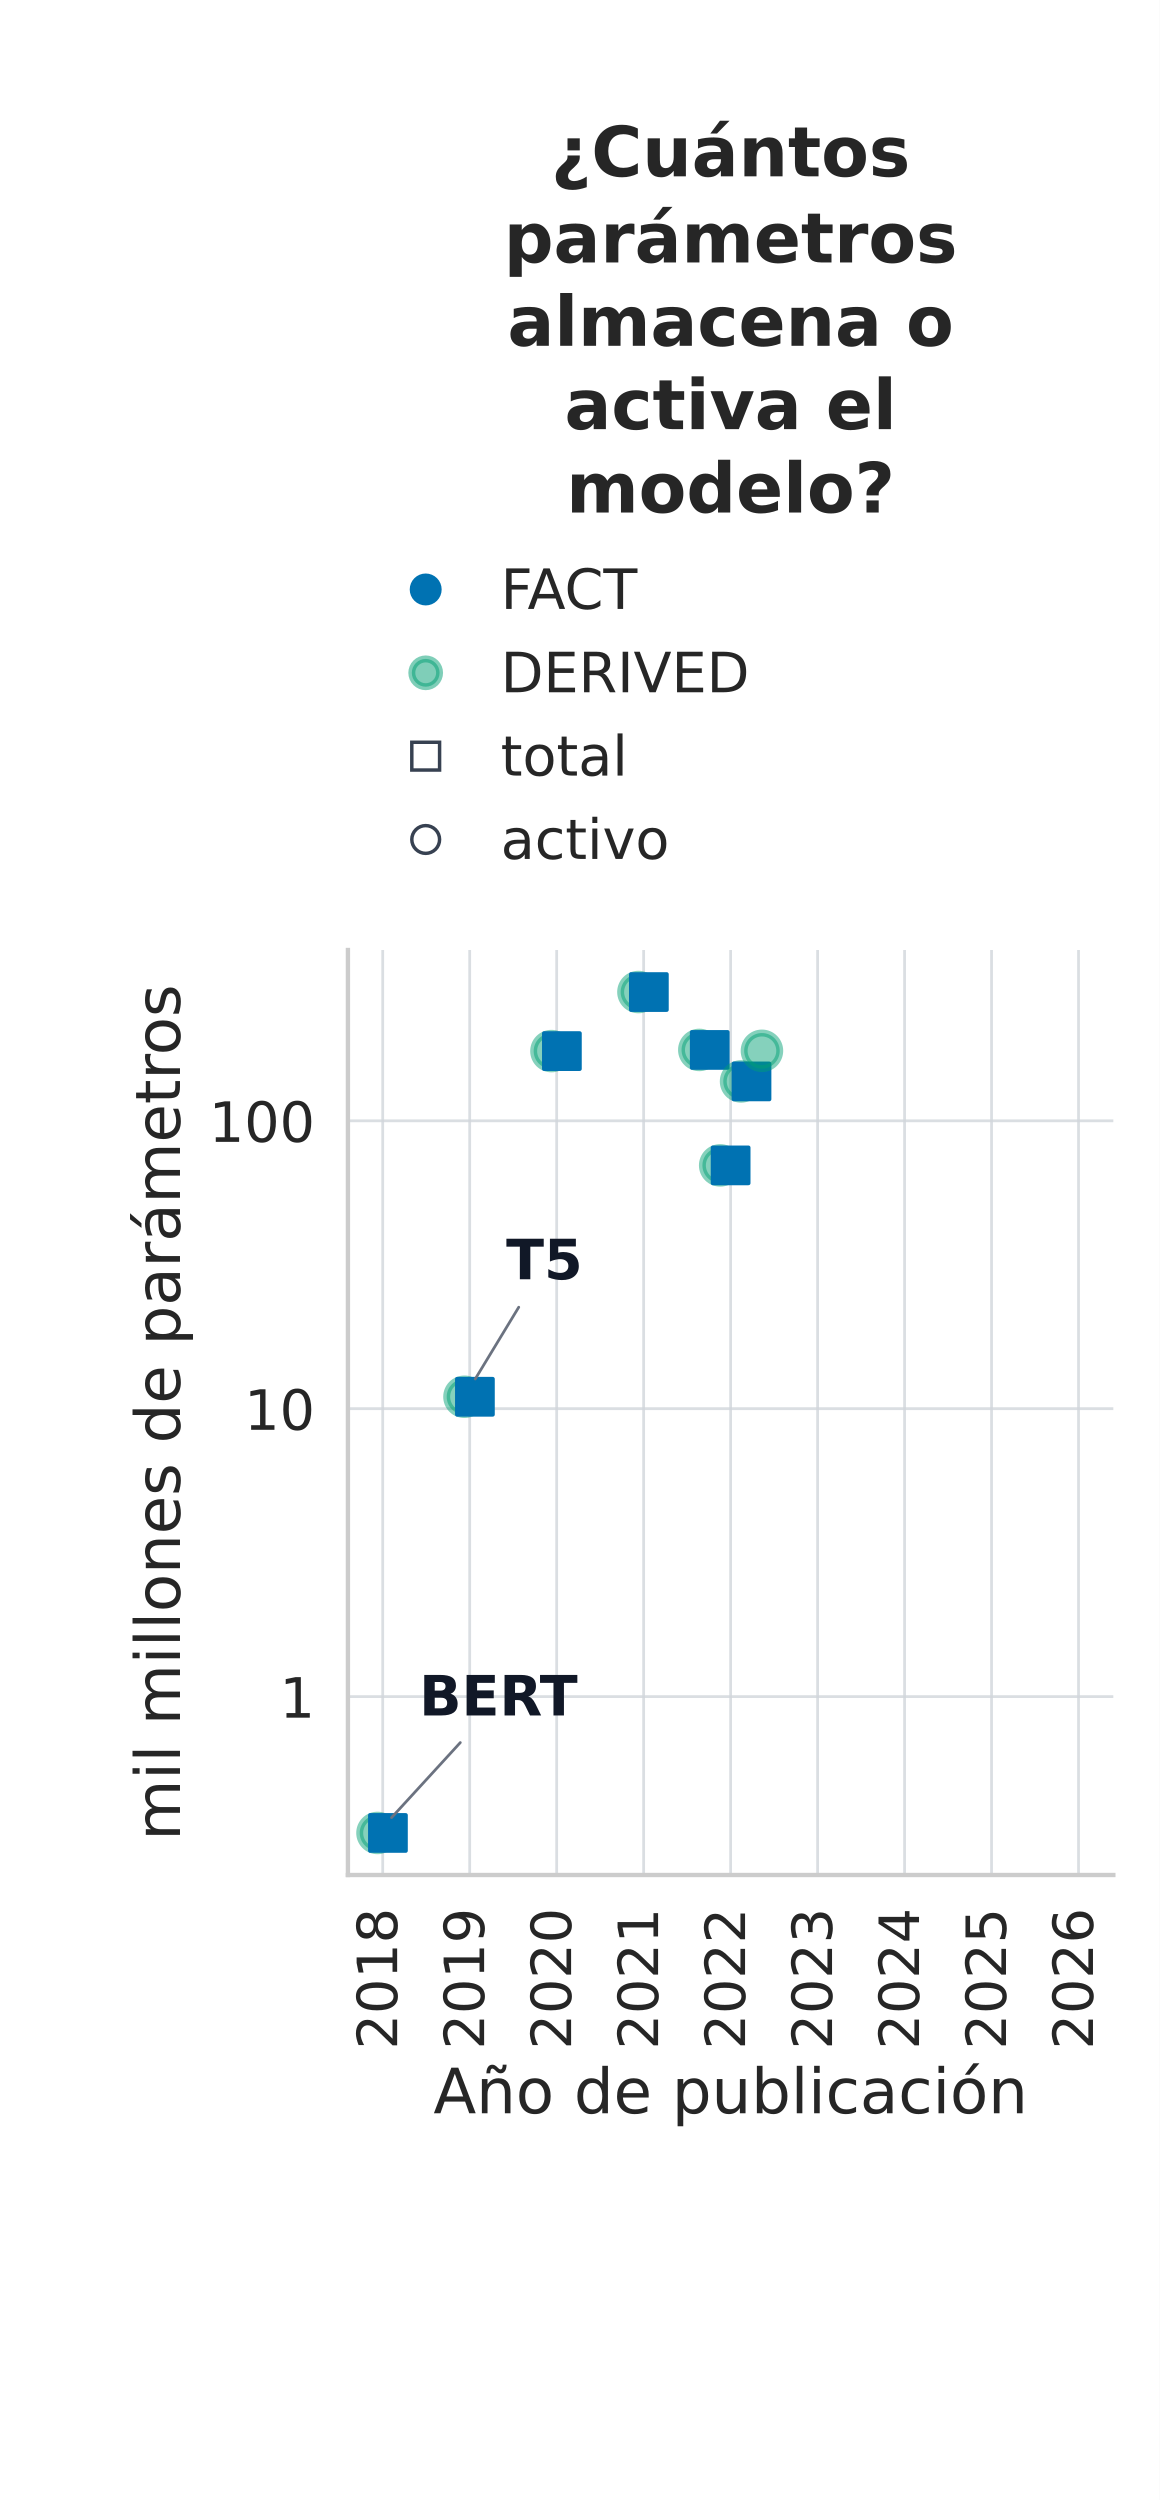
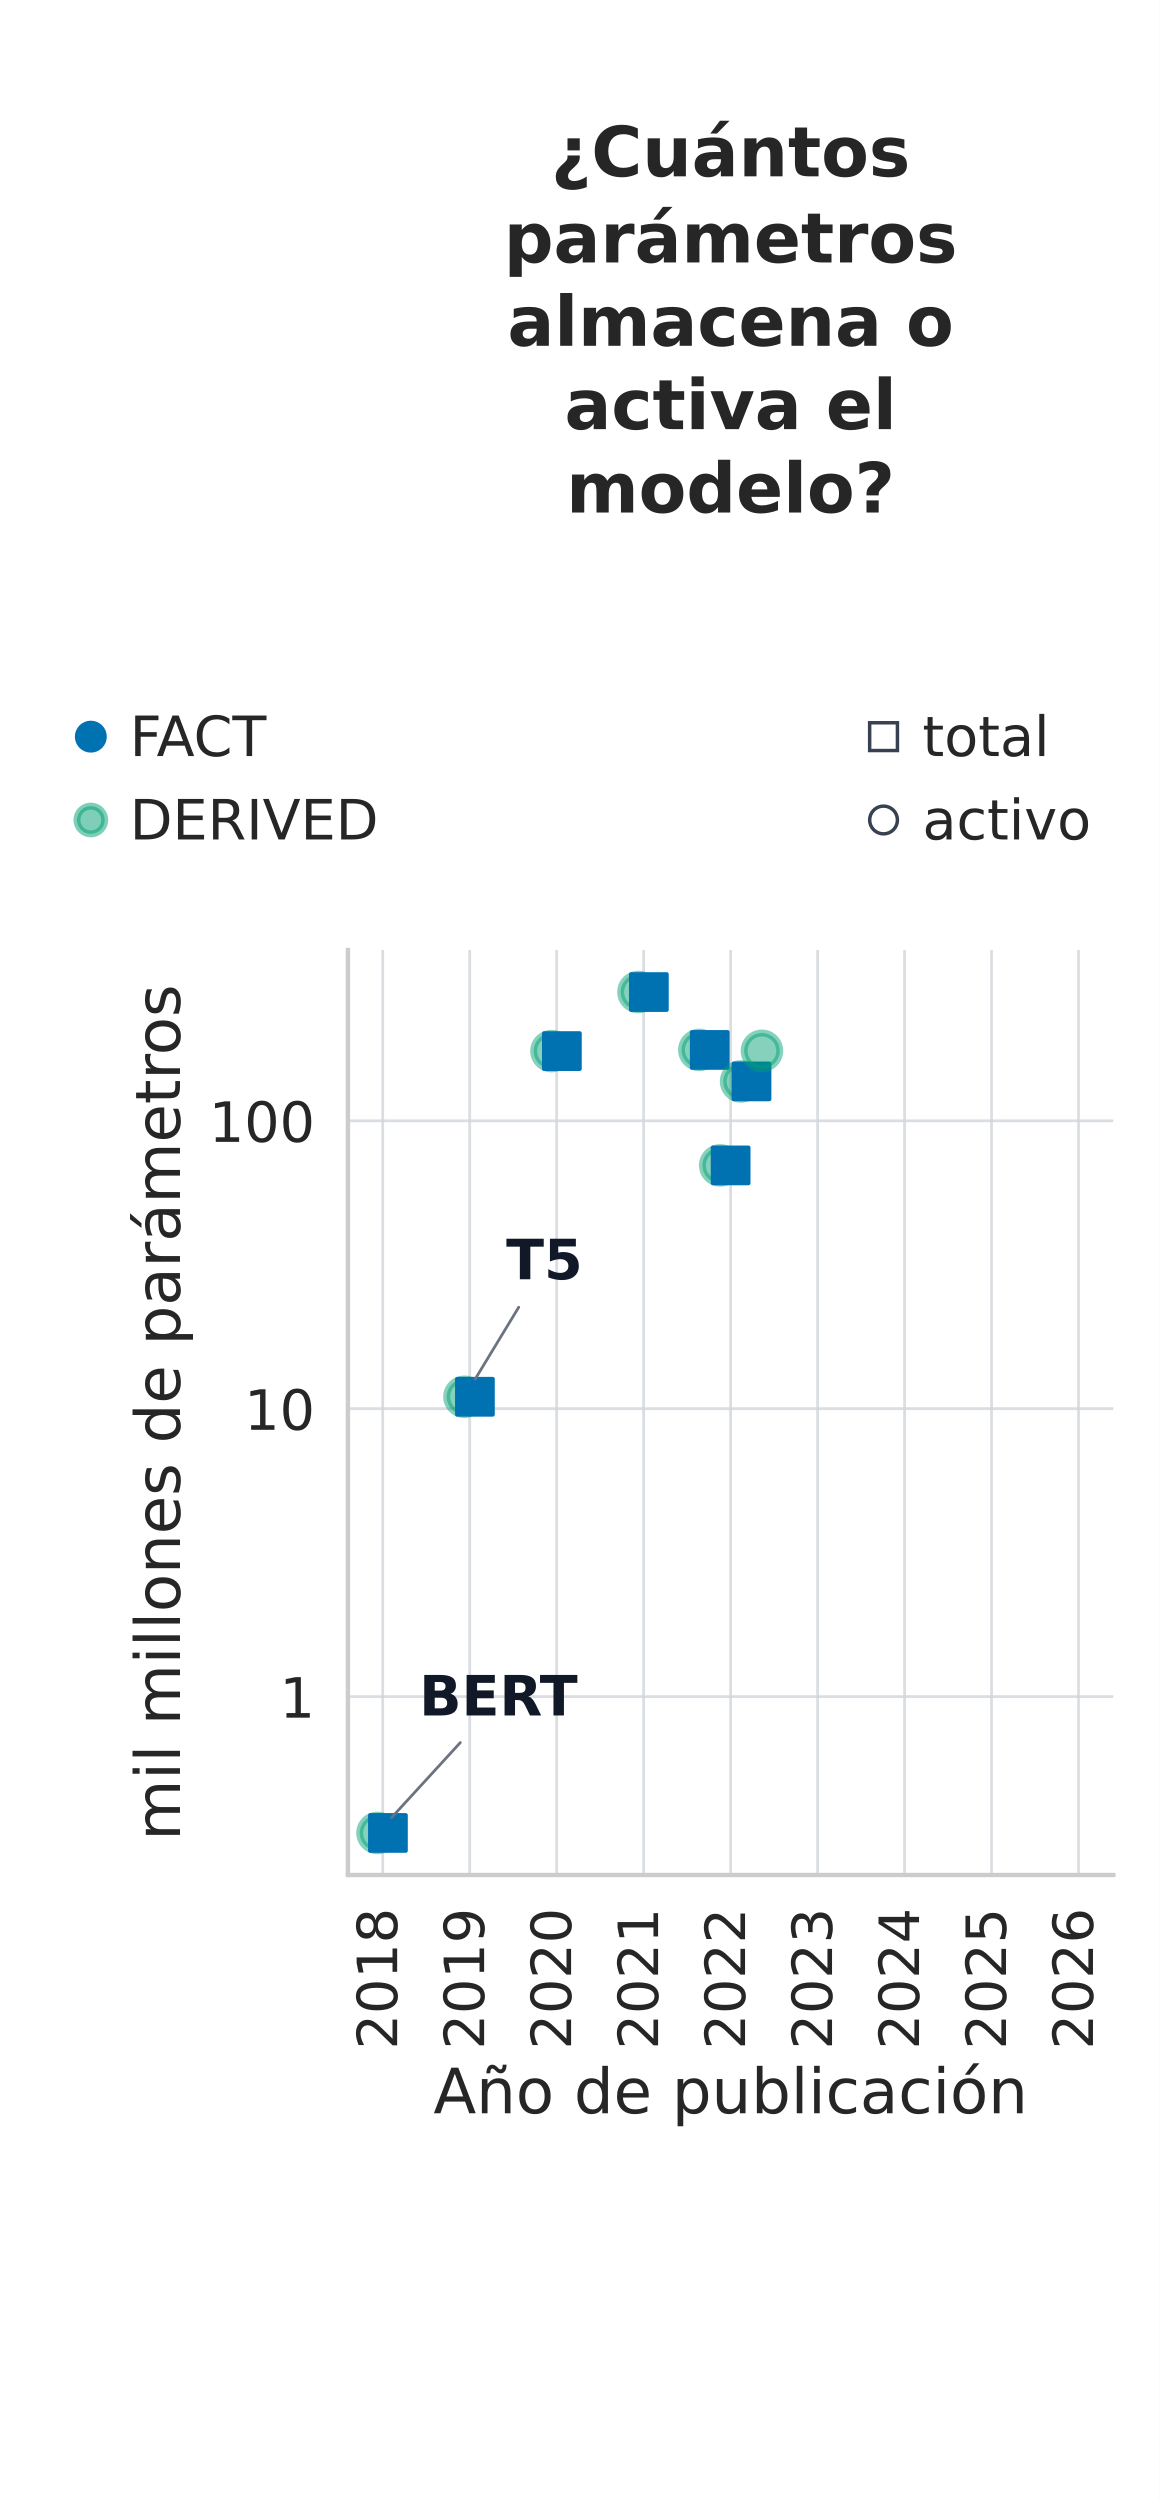
<svg xmlns="http://www.w3.org/2000/svg" xmlns:xlink="http://www.w3.org/1999/xlink" aria-labelledby="parameters-title parameters-desc" data-figure-id="parameters" data-route="essential" height="720pt" role="img" style="max-width:100%;height:auto" version="1.1" viewBox="0 0 334 720" width="334pt">
  <defs>
    <style type="text/css">*{stroke-linejoin: round; stroke-linecap: butt}</style>
  </defs>
  <g id="figure_1">
    <g id="patch_1">
      <path d="M 0 720  L 334 720  L 334 0  L 0 0  z " style="fill: #ffffff" />
    </g>
    <g id="axes_1">
      <g id="patch_2">
        <path d="M 100.2 540  L 320.64 540  L 320.64 273.6  L 100.2 273.6  z " style="fill: #ffffff" />
      </g>
      <g id="matplotlib.axis_1">
        <g id="xtick_1">
          <g id="line2d_1">
            <path clip-path="url(#p2995dd77b6)" d="M 110.22 540  L 110.22 273.6  " style="fill: none; stroke: #d1d5db; stroke-opacity: 0.8; stroke-width: 0.8; stroke-linecap: round" />
          </g>
          <g id="text_1">
            <text style="font-size: 16px; font-family: 'DejaVu Sans'; fill: #262626" transform="translate(114.3762 590.22) rotate(-90)">2018</text>
          </g>
        </g>
        <g id="xtick_2">
          <g id="line2d_2">
            <path clip-path="url(#p2995dd77b6)" d="M 135.27 540  L 135.27 273.6  " style="fill: none; stroke: #d1d5db; stroke-opacity: 0.8; stroke-width: 0.8; stroke-linecap: round" />
          </g>
          <g id="text_2">
            <text style="font-size: 16px; font-family: 'DejaVu Sans'; fill: #262626" transform="translate(139.4263 590.22) rotate(-90)">2019</text>
          </g>
        </g>
        <g id="xtick_3">
          <g id="line2d_3">
            <path clip-path="url(#p2995dd77b6)" d="M 160.32 540  L 160.32 273.6  " style="fill: none; stroke: #d1d5db; stroke-opacity: 0.8; stroke-width: 0.8; stroke-linecap: round" />
          </g>
          <g id="text_3">
            <text style="font-size: 16px; font-family: 'DejaVu Sans'; fill: #262626" transform="translate(164.4762 590.22) rotate(-90)">2020</text>
          </g>
        </g>
        <g id="xtick_4">
          <g id="line2d_4">
            <path clip-path="url(#p2995dd77b6)" d="M 185.37 540  L 185.37 273.6  " style="fill: none; stroke: #d1d5db; stroke-opacity: 0.8; stroke-width: 0.8; stroke-linecap: round" />
          </g>
          <g id="text_4">
            <text style="font-size: 16px; font-family: 'DejaVu Sans'; fill: #262626" transform="translate(189.5263 590.22) rotate(-90)">2021</text>
          </g>
        </g>
        <g id="xtick_5">
          <g id="line2d_5">
            <path clip-path="url(#p2995dd77b6)" d="M 210.42 540  L 210.42 273.6  " style="fill: none; stroke: #d1d5db; stroke-opacity: 0.8; stroke-width: 0.8; stroke-linecap: round" />
          </g>
          <g id="text_5">
            <text style="font-size: 16px; font-family: 'DejaVu Sans'; fill: #262626" transform="translate(214.5762 590.22) rotate(-90)">2022</text>
          </g>
        </g>
        <g id="xtick_6">
          <g id="line2d_6">
            <path clip-path="url(#p2995dd77b6)" d="M 235.47 540  L 235.47 273.6  " style="fill: none; stroke: #d1d5db; stroke-opacity: 0.8; stroke-width: 0.8; stroke-linecap: round" />
          </g>
          <g id="text_6">
            <text style="font-size: 16px; font-family: 'DejaVu Sans'; fill: #262626" transform="translate(239.6262 590.22) rotate(-90)">2023</text>
          </g>
        </g>
        <g id="xtick_7">
          <g id="line2d_7">
            <path clip-path="url(#p2995dd77b6)" d="M 260.52 540  L 260.52 273.6  " style="fill: none; stroke: #d1d5db; stroke-opacity: 0.8; stroke-width: 0.8; stroke-linecap: round" />
          </g>
          <g id="text_7">
            <text style="font-size: 16px; font-family: 'DejaVu Sans'; fill: #262626" transform="translate(264.6762 590.22) rotate(-90)">2024</text>
          </g>
        </g>
        <g id="xtick_8">
          <g id="line2d_8">
            <path clip-path="url(#p2995dd77b6)" d="M 285.57 540  L 285.57 273.6  " style="fill: none; stroke: #d1d5db; stroke-opacity: 0.8; stroke-width: 0.8; stroke-linecap: round" />
          </g>
          <g id="text_8">
            <text style="font-size: 16px; font-family: 'DejaVu Sans'; fill: #262626" transform="translate(289.7262 590.22) rotate(-90)">2025</text>
          </g>
        </g>
        <g id="xtick_9">
          <g id="line2d_9">
            <path clip-path="url(#p2995dd77b6)" d="M 310.62 540  L 310.62 273.6  " style="fill: none; stroke: #d1d5db; stroke-opacity: 0.8; stroke-width: 0.8; stroke-linecap: round" />
          </g>
          <g id="text_9">
            <text style="font-size: 16px; font-family: 'DejaVu Sans'; fill: #262626" transform="translate(314.7763 590.22) rotate(-90)">2026</text>
          </g>
        </g>
        <g id="text_10">
          <text style="font-size: 18px; font-family: 'DejaVu Sans'; text-anchor: middle; fill: #262626" transform="rotate(-0 210.42 608.6172)" x="210.42" y="608.617">Año de publicación</text>
        </g>
      </g>
      <g id="matplotlib.axis_2">
        <g id="ytick_1">
          <g id="line2d_10">
            <path clip-path="url(#p2995dd77b6)" d="M 100.2 488.617  L 320.64 488.617  " style="fill: none; stroke: #d1d5db; stroke-opacity: 0.8; stroke-width: 0.8; stroke-linecap: round" />
          </g>
          <g id="text_11">
            <text style="font-size: 16px; font-family: 'DejaVu Sans'; text-anchor: end; fill: #262626" transform="rotate(-0 90.7 494.6951)" x="90.7" y="494.695">1</text>
          </g>
        </g>
        <g id="ytick_2">
          <g id="line2d_11">
            <path clip-path="url(#p2995dd77b6)" d="M 100.2 405.701  L 320.64 405.701  " style="fill: none; stroke: #d1d5db; stroke-opacity: 0.8; stroke-width: 0.8; stroke-linecap: round" />
          </g>
          <g id="text_12">
            <text style="font-size: 16px; font-family: 'DejaVu Sans'; text-anchor: end; fill: #262626" transform="rotate(-0 90.7 411.7794)" x="90.7" y="411.779">10</text>
          </g>
        </g>
        <g id="ytick_3">
          <g id="line2d_12">
            <path clip-path="url(#p2995dd77b6)" d="M 100.2 322.786  L 320.64 322.786  " style="fill: none; stroke: #d1d5db; stroke-opacity: 0.8; stroke-width: 0.8; stroke-linecap: round" />
          </g>
          <g id="text_13">
            <text style="font-size: 16px; font-family: 'DejaVu Sans'; text-anchor: end; fill: #262626" transform="rotate(-0 90.7 328.8637)" x="90.7" y="328.864">100</text>
          </g>
        </g>
        <g id="ytick_4" />
        <g id="ytick_5" />
        <g id="ytick_6" />
        <g id="ytick_7" />
        <g id="ytick_8" />
        <g id="ytick_9" />
        <g id="ytick_10" />
        <g id="ytick_11" />
        <g id="ytick_12" />
        <g id="ytick_13" />
        <g id="ytick_14" />
        <g id="ytick_15" />
        <g id="ytick_16" />
        <g id="ytick_17" />
        <g id="ytick_18" />
        <g id="ytick_19" />
        <g id="ytick_20" />
        <g id="ytick_21" />
        <g id="ytick_22" />
        <g id="ytick_23" />
        <g id="ytick_24" />
        <g id="ytick_25" />
        <g id="ytick_26" />
        <g id="ytick_27" />
        <g id="ytick_28" />
        <g id="text_14">
          <text style="font-size: 18px; font-family: 'DejaVu Sans'; text-anchor: middle; fill: #262626" transform="rotate(-90 51.83578 406.8)" x="51.836" y="406.8">mil millones de parámetros</text>
        </g>
      </g>
      <g id="patch_3">
        <path d="M 100.2 540  L 100.2 273.6  " style="fill: none; stroke: #cccccc; stroke-width: 1.25; stroke-linejoin: miter; stroke-linecap: square" />
      </g>
      <g id="patch_4">
        <path d="M 100.2 540  L 320.64 540  " style="fill: none; stroke: #cccccc; stroke-width: 1.25; stroke-linejoin: miter; stroke-linecap: square" />
      </g>
      <g id="text_15">
        <text style="font-weight: 700; font-size: 20px; font-family: 'DejaVu Sans'; fill: #262626" transform="translate(158.6919 50.77813)">¿Cuántos</text>
        <text style="font-weight: 700; font-size: 20px; font-family: 'DejaVu Sans'; fill: #262626" transform="translate(145.0981 75.58359)">parámetros</text>
        <text style="font-weight: 700; font-size: 20px; font-family: 'DejaVu Sans'; fill: #262626" transform="translate(146.145 99.58906)">almacena o</text>
        <text style="font-weight: 700; font-size: 20px; font-family: 'DejaVu Sans'; fill: #262626" transform="translate(162.5762 123.5945)">activa el</text>
        <text style="font-weight: 700; font-size: 20px; font-family: 'DejaVu Sans'; fill: #262626" transform="translate(163.0888 147.6)">modelo?</text>
      </g>
      <g data-claim-scope="published_parameter_counts" data-confidence="high" data-high="336000000" data-low="336000000" data-marker="o" data-model-id="DM_BERT_LARGE" data-quantitative="true" data-role="active" data-row-index="0" data-source-ids="S_DASH_GOOGLE_BERT_REPORT" data-status="DERIVED" data-status-style="light-fill" data-unit="parameter_per_token" data-value="336000000" id="mark-000">
        <defs>
          <path d="M 0 5.123  C 1.359 5.123 2.662 4.584 3.623 3.623  C 4.584 2.662 5.123 1.359 5.123 0  C 5.123 -1.359 4.584 -2.662 3.623 -3.623  C 2.662 -4.584 1.359 -5.123 0 -5.123  C -1.359 -5.123 -2.662 -4.584 -3.623 -3.623  C -4.584 -2.662 -5.123 -1.359 -5.123 0  C -5.123 1.359 -4.584 2.662 -3.623 3.623  C -2.662 4.584 -1.359 5.123 0 5.123  z " id="m12ed3d21d9" style="stroke: #009e73; stroke-opacity: 0.48; stroke-width: 2" />
        </defs>
        <g clip-path="url(#p2995dd77b6)">
          <use style="fill: #009e73; fill-opacity: 0.48; stroke: #009e73; stroke-opacity: 0.48; stroke-width: 2" x="108.717" y="527.891" xlink:href="#m12ed3d21d9" />
        </g>
      </g>
      <g data-claim-scope="published_parameter_counts" data-confidence="high" data-high="336000000" data-low="336000000" data-marker="s" data-model-id="DM_BERT_LARGE" data-quantitative="true" data-role="total" data-row-index="1" data-source-ids="S_DASH_GOOGLE_BERT_REPORT" data-status="FACT" data-status-style="solid-fill" data-unit="parameter" data-value="336000000" id="mark-001">
        <defs>
          <path d="M -5.123 5.123  L 5.123 5.123  L 5.123 -5.123  L -5.123 -5.123  z " id="m2350a1475a" style="stroke: #0072b2; stroke-width: 1.2" />
        </defs>
        <g clip-path="url(#p2995dd77b6)">
          <use style="fill: #0072b2; stroke: #0072b2; stroke-width: 1.2" x="111.723" y="527.891" xlink:href="#m2350a1475a" />
        </g>
      </g>
      <g data-claim-scope="published_parameter_counts" data-confidence="high" data-high="11000000000" data-low="11000000000" data-marker="o" data-model-id="DM_T5_11B" data-quantitative="true" data-role="active" data-row-index="2" data-source-ids="S_DASH_GOOGLE_T5_REPORT" data-status="DERIVED" data-status-style="light-fill" data-unit="parameter_per_token" data-value="11000000000" id="mark-002">
        <g clip-path="url(#p2995dd77b6)">
          <use style="fill: #009e73; fill-opacity: 0.48; stroke: #009e73; stroke-opacity: 0.48; stroke-width: 2" x="133.767" y="402.269" xlink:href="#m12ed3d21d9" />
        </g>
      </g>
      <g data-claim-scope="published_parameter_counts" data-confidence="high" data-high="11000000000" data-low="11000000000" data-marker="s" data-model-id="DM_T5_11B" data-quantitative="true" data-role="total" data-row-index="3" data-source-ids="S_DASH_GOOGLE_T5_REPORT" data-status="FACT" data-status-style="solid-fill" data-unit="parameter" data-value="11000000000" id="mark-003">
        <g clip-path="url(#p2995dd77b6)">
          <use style="fill: #0072b2; stroke: #0072b2; stroke-width: 1.2" x="136.773" y="402.269" xlink:href="#m2350a1475a" />
        </g>
      </g>
      <g data-claim-scope="published_parameter_counts" data-confidence="high" data-high="174600000000" data-low="174600000000" data-marker="o" data-model-id="DM_GPT3_175B" data-quantitative="true" data-role="active" data-row-index="4" data-source-ids="S_OPENAI_GPT3_PAPER" data-status="DERIVED" data-status-style="light-fill" data-unit="parameter_per_token" data-value="174600000000" id="mark-004">
        <g clip-path="url(#p2995dd77b6)">
          <use style="fill: #009e73; fill-opacity: 0.48; stroke: #009e73; stroke-opacity: 0.48; stroke-width: 2" x="158.817" y="302.716" xlink:href="#m12ed3d21d9" />
        </g>
      </g>
      <g data-claim-scope="published_parameter_counts" data-confidence="high" data-high="174600000000" data-low="174600000000" data-marker="s" data-model-id="DM_GPT3_175B" data-quantitative="true" data-role="total" data-row-index="5" data-source-ids="S_OPENAI_GPT3_PAPER" data-status="FACT" data-status-style="solid-fill" data-unit="parameter" data-value="174600000000" id="mark-005">
        <g clip-path="url(#p2995dd77b6)">
          <use style="fill: #0072b2; stroke: #0072b2; stroke-width: 1.2" x="161.823" y="302.716" xlink:href="#m2350a1475a" />
        </g>
      </g>
      <g data-claim-scope="published_parameter_counts" data-confidence="high" data-high="280000000000" data-low="280000000000" data-marker="o" data-model-id="DM_GOPHER_280B" data-quantitative="true" data-role="active" data-row-index="6" data-source-ids="S_DASH_DEEPMIND_GOPHER_REPORT" data-status="DERIVED" data-status-style="light-fill" data-unit="parameter_per_token" data-value="280000000000" id="mark-006">
        <g clip-path="url(#p2995dd77b6)">
          <use style="fill: #009e73; fill-opacity: 0.48; stroke: #009e73; stroke-opacity: 0.48; stroke-width: 2" x="183.867" y="285.709" xlink:href="#m12ed3d21d9" />
        </g>
      </g>
      <g data-claim-scope="published_parameter_counts" data-confidence="high" data-high="280000000000" data-low="280000000000" data-marker="s" data-model-id="DM_GOPHER_280B" data-quantitative="true" data-role="total" data-row-index="7" data-source-ids="S_DASH_DEEPMIND_GOPHER_REPORT" data-status="FACT" data-status-style="solid-fill" data-unit="parameter" data-value="280000000000" id="mark-007">
        <g clip-path="url(#p2995dd77b6)">
          <use style="fill: #0072b2; stroke: #0072b2; stroke-width: 1.2" x="186.873" y="285.709" xlink:href="#m2350a1475a" />
        </g>
      </g>
      <g data-claim-scope="published_parameter_counts" data-confidence="high" data-high="176247000000" data-low="176247000000" data-marker="o" data-model-id="DM_BLOOM_176B" data-quantitative="true" data-role="active" data-row-index="8" data-source-ids="S_BIGSCIENCE_BLOOM_PAPER" data-status="DERIVED" data-status-style="light-fill" data-unit="parameter_per_token" data-value="176247000000" id="mark-008">
        <g clip-path="url(#p2995dd77b6)">
          <use style="fill: #009e73; fill-opacity: 0.48; stroke: #009e73; stroke-opacity: 0.48; stroke-width: 2" x="201.402" y="302.378" xlink:href="#m12ed3d21d9" />
        </g>
      </g>
      <g data-claim-scope="published_parameter_counts" data-confidence="high" data-high="176247000000" data-low="176247000000" data-marker="s" data-model-id="DM_BLOOM_176B" data-quantitative="true" data-role="total" data-row-index="9" data-source-ids="S_BIGSCIENCE_BLOOM_PAPER" data-status="FACT" data-status-style="solid-fill" data-unit="parameter" data-value="176247000000" id="mark-009">
        <g clip-path="url(#p2995dd77b6)">
          <use style="fill: #0072b2; stroke: #0072b2; stroke-width: 1.2" x="204.408" y="302.378" xlink:href="#m2350a1475a" />
        </g>
      </g>
      <g data-claim-scope="published_parameter_counts" data-confidence="high" data-high="70000000000" data-low="70000000000" data-marker="o" data-model-id="DM_CHINCHILLA_70B" data-quantitative="true" data-role="active" data-row-index="10" data-source-ids="S_DASH_DEEPMIND_CHINCHILLA_REPORT" data-status="DERIVED" data-status-style="light-fill" data-unit="parameter_per_token" data-value="70000000000" id="mark-010">
        <g clip-path="url(#p2995dd77b6)">
          <use style="fill: #009e73; fill-opacity: 0.48; stroke: #009e73; stroke-opacity: 0.48; stroke-width: 2" x="207.414" y="335.629" xlink:href="#m12ed3d21d9" />
        </g>
      </g>
      <g data-claim-scope="published_parameter_counts" data-confidence="high" data-high="70000000000" data-low="70000000000" data-marker="s" data-model-id="DM_CHINCHILLA_70B" data-quantitative="true" data-role="total" data-row-index="11" data-source-ids="S_DASH_DEEPMIND_CHINCHILLA_REPORT" data-status="FACT" data-status-style="solid-fill" data-unit="parameter" data-value="70000000000" id="mark-011">
        <g clip-path="url(#p2995dd77b6)">
          <use style="fill: #0072b2; stroke: #0072b2; stroke-width: 1.2" x="210.42" y="335.629" xlink:href="#m2350a1475a" />
        </g>
      </g>
      <g data-claim-scope="published_parameter_counts" data-confidence="high" data-high="137000000000" data-low="137000000000" data-marker="o" data-model-id="DM_LAMDA_137B" data-quantitative="true" data-role="active" data-row-index="12" data-source-ids="S_DASH_GOOGLE_LAMDA_REPORT" data-status="DERIVED" data-status-style="light-fill" data-unit="parameter_per_token" data-value="137000000000" id="mark-012">
        <g clip-path="url(#p2995dd77b6)">
          <use style="fill: #009e73; fill-opacity: 0.48; stroke: #009e73; stroke-opacity: 0.48; stroke-width: 2" x="213.426" y="311.449" xlink:href="#m12ed3d21d9" />
        </g>
      </g>
      <g data-claim-scope="published_parameter_counts" data-confidence="high" data-high="137000000000" data-low="137000000000" data-marker="s" data-model-id="DM_LAMDA_137B" data-quantitative="true" data-role="total" data-row-index="13" data-source-ids="S_DASH_GOOGLE_LAMDA_REPORT" data-status="FACT" data-status-style="solid-fill" data-unit="parameter" data-value="137000000000" id="mark-013">
        <g clip-path="url(#p2995dd77b6)">
          <use style="fill: #0072b2; stroke: #0072b2; stroke-width: 1.2" x="216.432" y="311.449" xlink:href="#m2350a1475a" />
        </g>
      </g>
      <g data-claim-scope="published_parameter_counts" data-confidence="high" data-high="175000000000" data-low="175000000000" data-marker="o" data-model-id="DM_OPT_175B" data-quantitative="true" data-role="active" data-row-index="14" data-source-ids="S_DASH_META_OPT_REPORT" data-status="DERIVED" data-status-style="light-fill" data-unit="parameter_per_token" data-value="175000000000" id="mark-014">
        <g clip-path="url(#p2995dd77b6)">
          <use style="fill: #009e73; fill-opacity: 0.48; stroke: #009e73; stroke-opacity: 0.48; stroke-width: 2" x="219.438" y="302.634" xlink:href="#m12ed3d21d9" />
        </g>
      </g>
      <g id="patch_5">
        <path d="M 132.566 501.864  Q 122.669 512.665 112.772 523.465  " style="fill: none; stroke: #6b7280; stroke-width: 0.8; stroke-linecap: round" />
      </g>
      <g id="direct-label-000">
        <text data-direct-label="true" style="font-weight: 700; font-size: 16px; font-family: 'DejaVu Sans'; text-anchor: start; fill: #111827" transform="rotate(-0 120.717 494.0472)" x="120.717" y="494.047">BERT</text>
      </g>
      <g id="patch_6">
        <path d="M 149.394 376.477  Q 143.134 386.809 136.874 397.14  " style="fill: none; stroke: #6b7280; stroke-width: 0.8; stroke-linecap: round" />
      </g>
      <g id="direct-label-002">
        <text data-direct-label="true" style="font-weight: 700; font-size: 16px; font-family: 'DejaVu Sans'; text-anchor: start; fill: #111827" transform="rotate(-0 145.767 368.4254)" x="145.767" y="368.425">T5</text>
      </g>
      <g id="legend_1">
        <g id="line2d_13">
          <defs>
            <path d="M 0 4  C 1.061 4 2.078 3.579 2.828 2.828  C 3.579 2.078 4 1.061 4 0  C 4 -1.061 3.579 -2.078 2.828 -2.828  C 2.078 -3.579 1.061 -4 0 -4  C -1.061 -4 -2.078 -3.579 -2.828 -2.828  C -3.579 -2.078 -4 -1.061 -4 0  C -4 1.061 -3.579 2.078 -2.828 2.828  C -2.078 3.579 -1.061 4 0 4  z " id="m8f8a7128be" style="stroke: #0072b2; stroke-width: 1.2" />
          </defs>
          <g>
-             <use style="fill: #0072b2; stroke: #0072b2; stroke-width: 1.2" x="122.6" y="169.768" xlink:href="#m8f8a7128be" />
+             <use style="fill: #0072b2; stroke: #0072b2; stroke-width: 1.2" x="26.16" y="212.155" xlink:href="#m8f8a7128be" />
          </g>
        </g>
        <g id="status-legend-00">
-           <text style="font-size: 16px; font-family: 'DejaVu Sans'; text-anchor: start; fill: #262626" transform="rotate(-0 144.2 175.3685)" x="144.2" y="175.369">FACT</text>
+           <text style="font-size: 16px; font-family: 'DejaVu Sans'; text-anchor: start; fill: #262626" transform="rotate(-0 37.36 217.755)" x="37.36" y="217.755">FACT</text>
        </g>
        <g id="line2d_14">
          <defs>
            <path d="M 0 4  C 1.061 4 2.078 3.579 2.828 2.828  C 3.579 2.078 4 1.061 4 0  C 4 -1.061 3.579 -2.078 2.828 -2.828  C 2.078 -3.579 1.061 -4 0 -4  C -1.061 -4 -2.078 -3.579 -2.828 -2.828  C -3.579 -2.078 -4 -1.061 -4 0  C -4 1.061 -3.579 2.078 -2.828 2.828  C -2.078 3.579 -1.061 4 0 4  z " id="m4a1dc5dc3a" style="stroke: #009e73; stroke-opacity: 0.5; stroke-width: 2" />
          </defs>
          <g>
-             <use style="fill: #009e73; fill-opacity: 0.5; stroke: #009e73; stroke-opacity: 0.5; stroke-width: 2" x="122.6" y="193.77" xlink:href="#m4a1dc5dc3a" />
+             <use style="fill: #009e73; fill-opacity: 0.5; stroke: #009e73; stroke-opacity: 0.5; stroke-width: 2" x="26.16" y="236.156" xlink:href="#m4a1dc5dc3a" />
          </g>
        </g>
        <g id="status-legend-01">
-           <text style="font-size: 16px; font-family: 'DejaVu Sans'; text-anchor: start; fill: #262626" transform="rotate(-0 144.2 199.3698)" x="144.2" y="199.37">DERIVED</text>
+           <text style="font-size: 16px; font-family: 'DejaVu Sans'; text-anchor: start; fill: #262626" transform="rotate(-0 37.36 241.7562)" x="37.36" y="241.756">DERIVED</text>
        </g>
        <g id="line2d_15">
          <defs>
            <path d="M -4 4  L 4 4  L 4 -4  L -4 -4  z " id="m063b207468" style="stroke: #374151; stroke-linejoin: miter" />
          </defs>
          <g>
-             <use style="fill: #ffffff; stroke: #374151; stroke-linejoin: miter" x="122.6" y="217.771" xlink:href="#m063b207468" />
+             <use style="fill: #ffffff; stroke: #374151; stroke-linejoin: miter" x="254.46" y="212.155" xlink:href="#m063b207468" />
          </g>
        </g>
        <g id="role-legend-02">
-           <text data-role-legend="true" style="font-size: 16px; font-family: 'DejaVu Sans'; text-anchor: start; fill: #262626" transform="rotate(-0 144.2 223.371)" x="144.2" y="223.371">total</text>
+           <text data-role-legend="true" style="font-size: 16px; font-family: 'DejaVu Sans'; text-anchor: start; fill: #262626" transform="rotate(-0 265.66 217.755)" x="265.66" y="217.755">total</text>
        </g>
        <g id="line2d_16">
          <defs>
            <path d="M 0 4  C 1.061 4 2.078 3.579 2.828 2.828  C 3.579 2.078 4 1.061 4 0  C 4 -1.061 3.579 -2.078 2.828 -2.828  C 2.078 -3.579 1.061 -4 0 -4  C -1.061 -4 -2.078 -3.579 -2.828 -2.828  C -3.579 -2.078 -4 -1.061 -4 0  C -4 1.061 -3.579 2.078 -2.828 2.828  C -2.078 3.579 -1.061 4 0 4  z " id="m12ddda5077" style="stroke: #374151" />
          </defs>
          <g>
-             <use style="fill: #ffffff; stroke: #374151" x="122.6" y="241.772" xlink:href="#m12ddda5077" />
+             <use style="fill: #ffffff; stroke: #374151" x="254.46" y="236.156" xlink:href="#m12ddda5077" />
          </g>
        </g>
        <g id="role-legend-03">
-           <text data-role-legend="true" style="font-size: 16px; font-family: 'DejaVu Sans'; text-anchor: start; fill: #262626" transform="rotate(-0 144.2 247.3723)" x="144.2" y="247.372">activo</text>
+           <text data-role-legend="true" style="font-size: 16px; font-family: 'DejaVu Sans'; text-anchor: start; fill: #262626" transform="rotate(-0 265.66 241.7562)" x="265.66" y="241.756">activo</text>
        </g>
      </g>
    </g>
  </g>
  <defs>
    <clipPath id="p2995dd77b6">
      <rect height="266.4" width="220.44" x="100.2" y="273.6" />
    </clipPath>
  </defs>
</svg>
